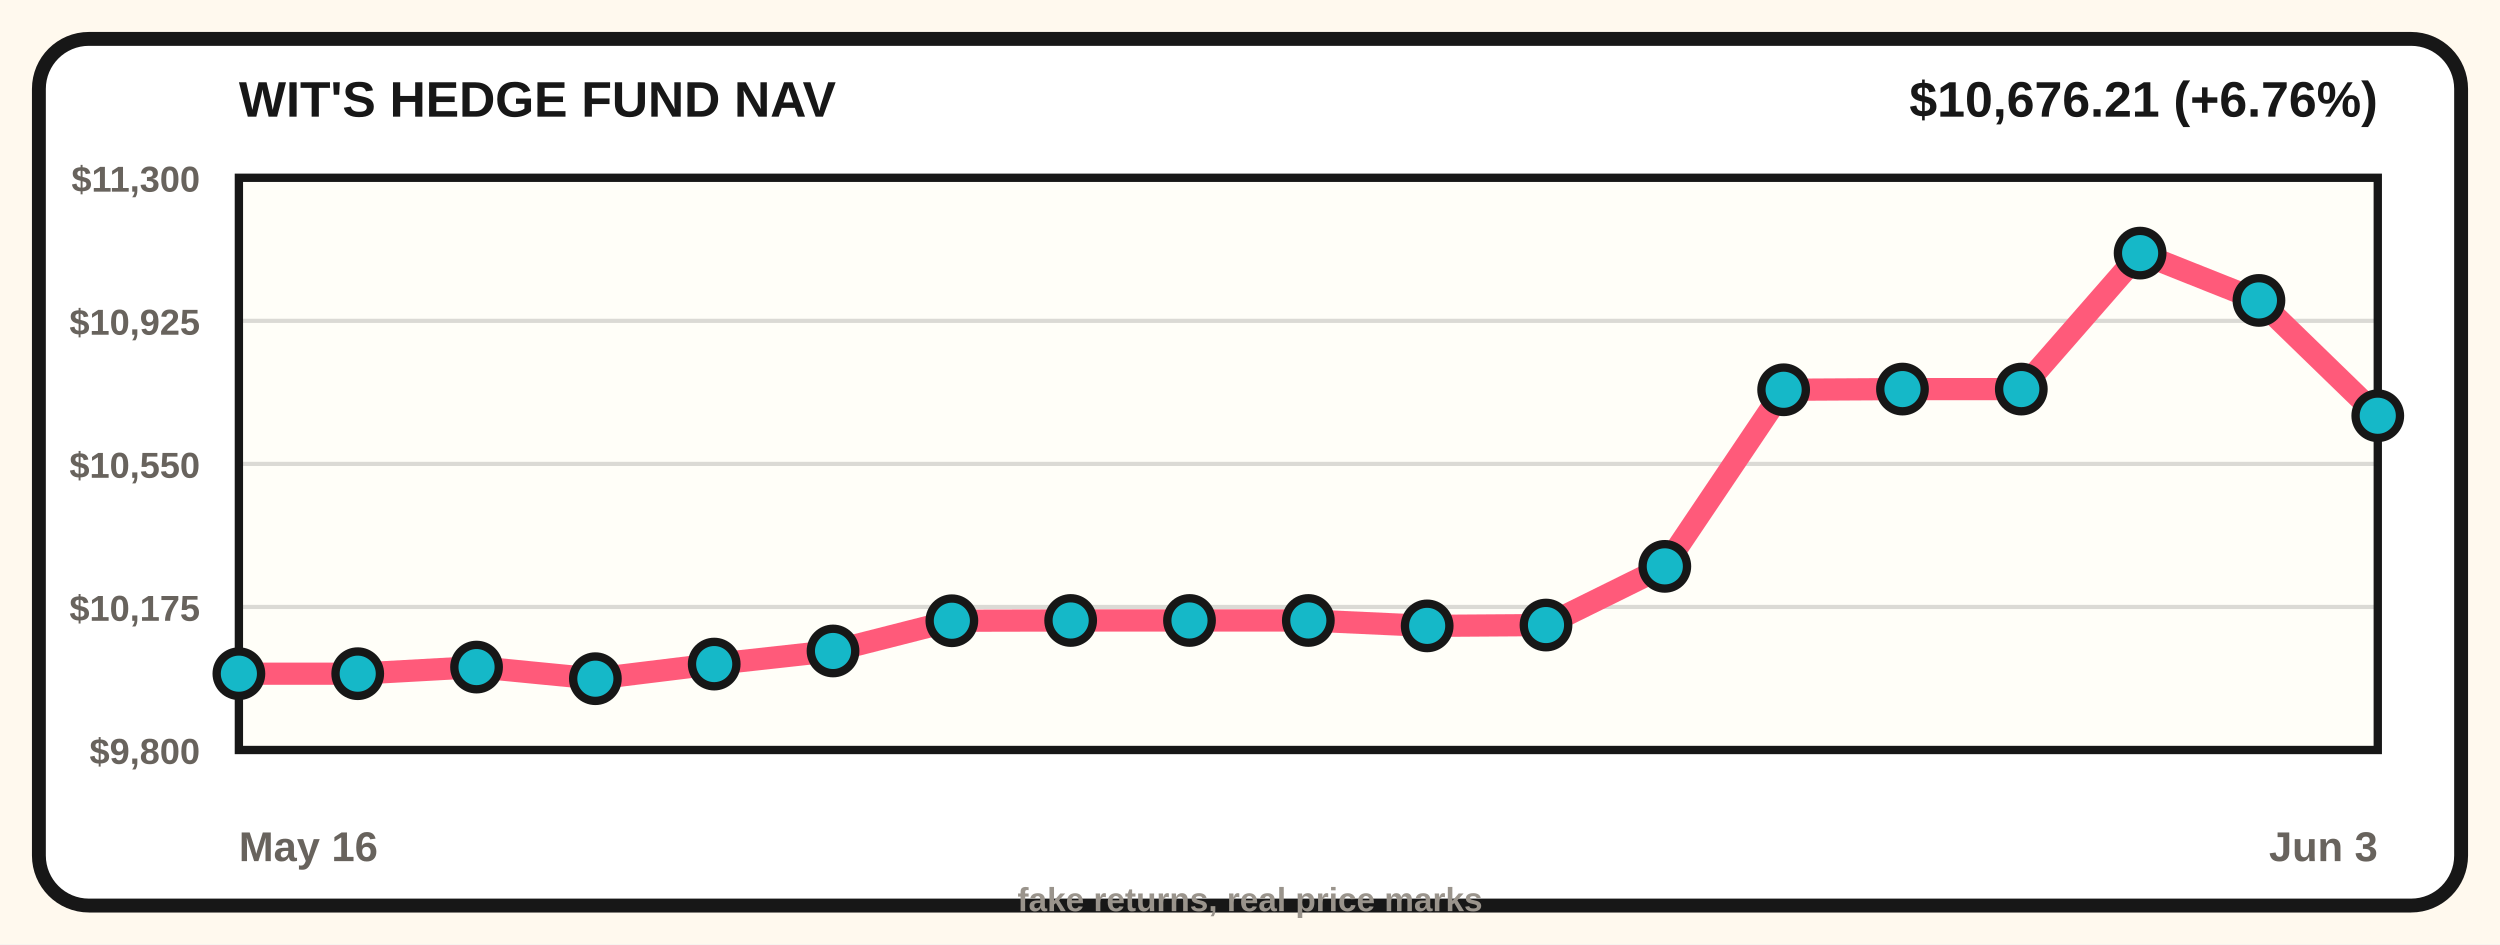
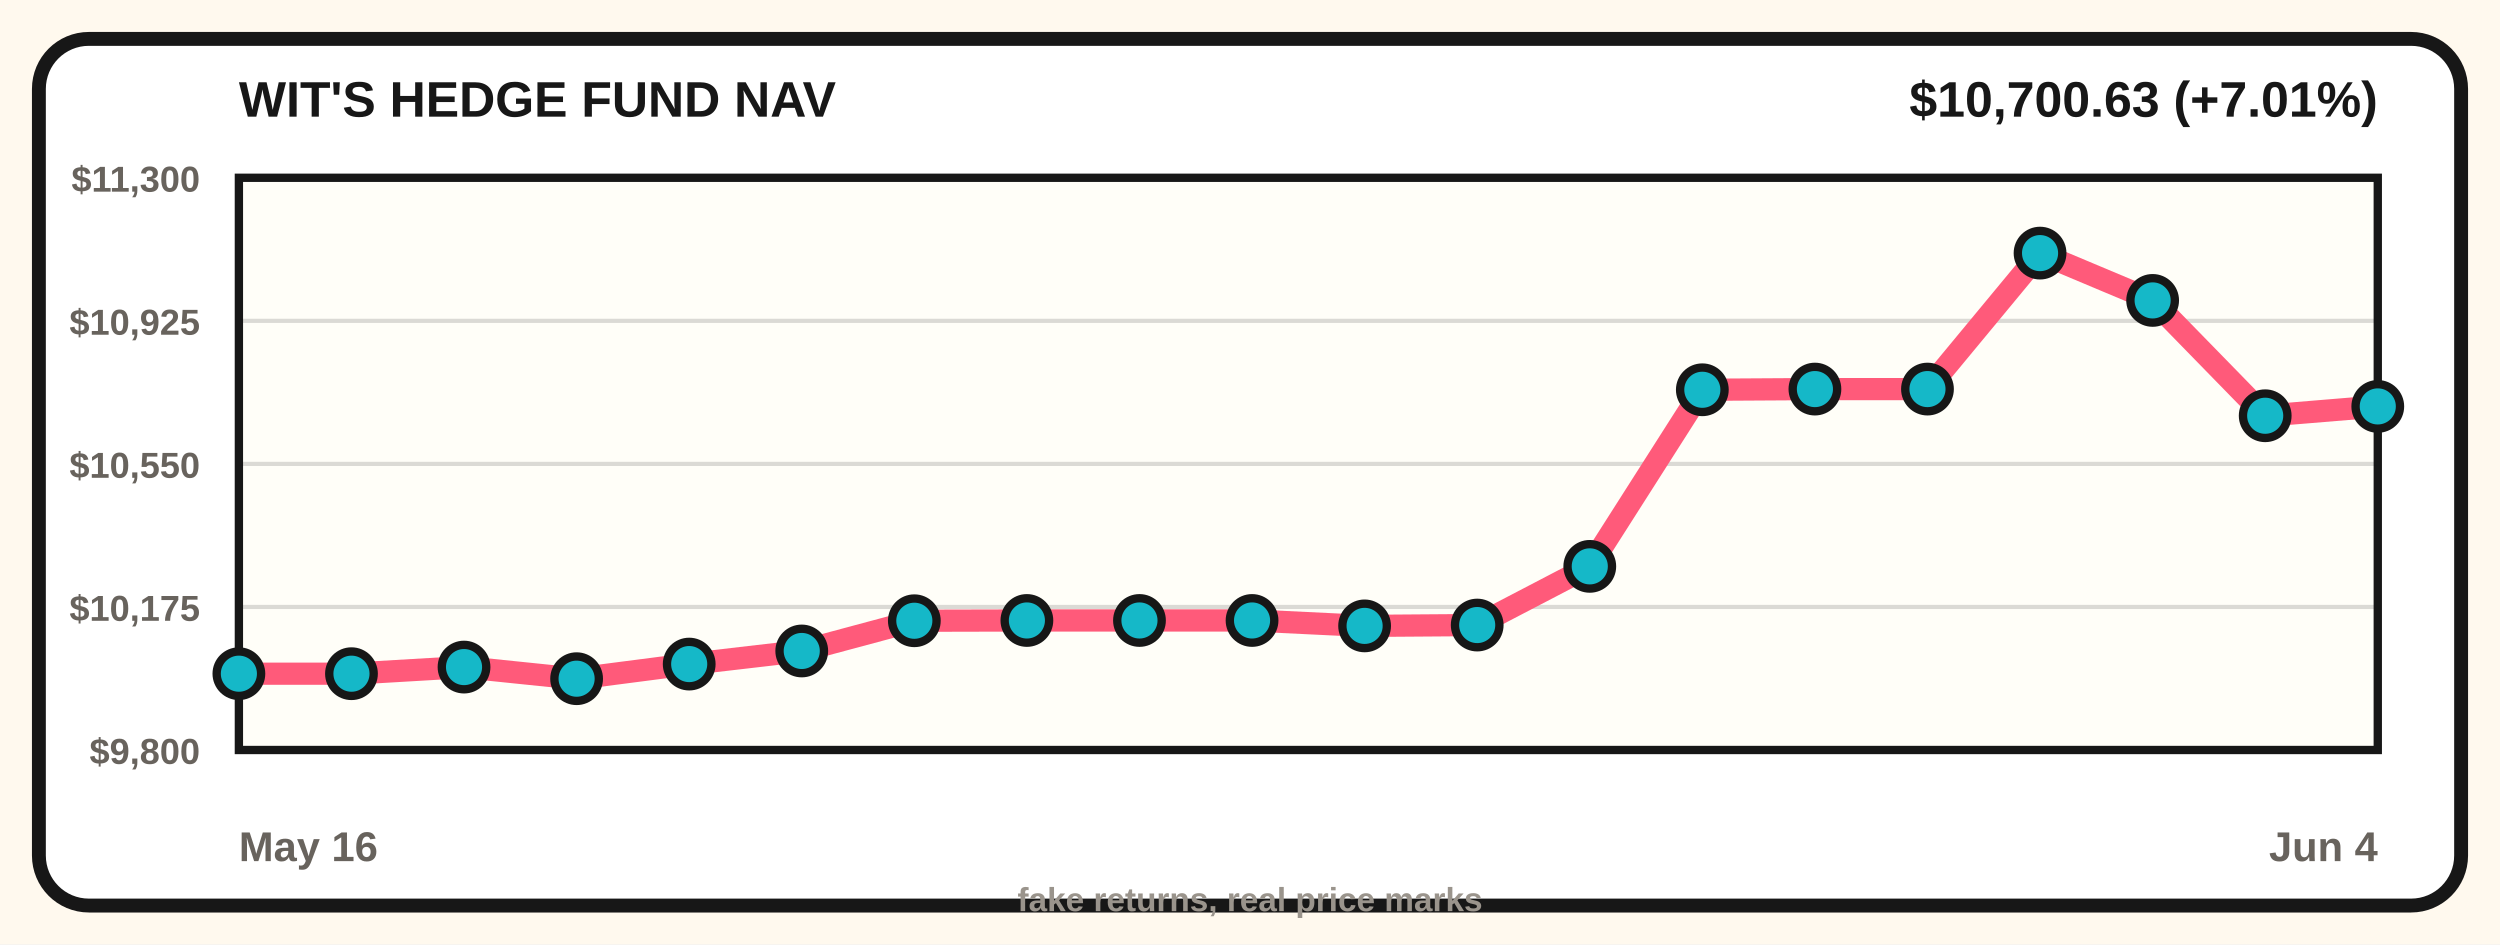
<svg xmlns="http://www.w3.org/2000/svg" width="900" height="340" viewBox="0 0 900 340" role="img" aria-label="Wit's Hedge Fund fake NAV chart">
  <rect width="900" height="340" fill="#fff9ee" />
  <rect x="14" y="14" width="872" height="312" rx="18" fill="#ffffff" stroke="#171717" stroke-width="5" />
  <rect x="86" y="64" width="770" height="206" fill="#fffef8" stroke="#171717" stroke-width="3" />
  <line x1="86" y1="270" x2="856" y2="270" stroke="#171717" stroke-width="1.5" opacity="0.16" />
  <text x="72" y="275" text-anchor="end" font-family="Arial, sans-serif" font-size="13" font-weight="800" fill="#68635d">$9,800</text>
  <line x1="86" y1="218.5" x2="856" y2="218.5" stroke="#171717" stroke-width="1.5" opacity="0.16" />
  <text x="72" y="223.5" text-anchor="end" font-family="Arial, sans-serif" font-size="13" font-weight="800" fill="#68635d">$10,175</text>
  <line x1="86" y1="167" x2="856" y2="167" stroke="#171717" stroke-width="1.5" opacity="0.16" />
  <text x="72" y="172" text-anchor="end" font-family="Arial, sans-serif" font-size="13" font-weight="800" fill="#68635d">$10,550</text>
  <line x1="86" y1="115.5" x2="856" y2="115.5" stroke="#171717" stroke-width="1.5" opacity="0.16" />
  <text x="72" y="120.5" text-anchor="end" font-family="Arial, sans-serif" font-size="13" font-weight="800" fill="#68635d">$10,925</text>
  <line x1="86" y1="64" x2="856" y2="64" stroke="#171717" stroke-width="1.5" opacity="0.16" />
  <text x="72" y="69" text-anchor="end" font-family="Arial, sans-serif" font-size="13" font-weight="800" fill="#68635d">$11,300</text>
-   <polyline points="86,242.53 128.78,242.53 171.56,240.15 214.33,244.33 257.11,239.07 299.89,234.35 342.67,223.47 385.44,223.37 428.22,223.37 471,223.37 513.78,225.32 556.56,225.02 599.33,203.89 642.11,140.32 684.89,140.07 727.67,140.07 770.44,91.12 813.22,108.15 856,149.67" fill="none" stroke="#ff5a7a" stroke-width="8" stroke-linecap="round" stroke-linejoin="round" />
+   <polyline points="86,242.53 126.53,242.53 167.05,240.15 207.58,244.33 248.11,239.07 288.63,234.35 329.16,223.47 369.68,223.37 410.21,223.37 450.74,223.37 491.26,225.32 531.79,225.02 572.32,203.89 612.84,140.32 653.37,140.07 693.89,140.07 734.42,91.12 774.95,108.15 815.47,149.67 856,146.31" fill="none" stroke="#ff5a7a" stroke-width="8" stroke-linecap="round" stroke-linejoin="round" />
  <circle cx="86" cy="242.53" r="8" fill="#15b8c8" stroke="#171717" stroke-width="3" />
-   <circle cx="128.78" cy="242.53" r="8" fill="#15b8c8" stroke="#171717" stroke-width="3" />
-   <circle cx="171.56" cy="240.15" r="8" fill="#15b8c8" stroke="#171717" stroke-width="3" />
-   <circle cx="214.33" cy="244.33" r="8" fill="#15b8c8" stroke="#171717" stroke-width="3" />
-   <circle cx="257.11" cy="239.07" r="8" fill="#15b8c8" stroke="#171717" stroke-width="3" />
-   <circle cx="299.89" cy="234.35" r="8" fill="#15b8c8" stroke="#171717" stroke-width="3" />
-   <circle cx="342.67" cy="223.47" r="8" fill="#15b8c8" stroke="#171717" stroke-width="3" />
-   <circle cx="385.44" cy="223.37" r="8" fill="#15b8c8" stroke="#171717" stroke-width="3" />
-   <circle cx="428.22" cy="223.37" r="8" fill="#15b8c8" stroke="#171717" stroke-width="3" />
-   <circle cx="471" cy="223.37" r="8" fill="#15b8c8" stroke="#171717" stroke-width="3" />
-   <circle cx="513.78" cy="225.32" r="8" fill="#15b8c8" stroke="#171717" stroke-width="3" />
-   <circle cx="556.56" cy="225.02" r="8" fill="#15b8c8" stroke="#171717" stroke-width="3" />
-   <circle cx="599.33" cy="203.89" r="8" fill="#15b8c8" stroke="#171717" stroke-width="3" />
-   <circle cx="642.11" cy="140.32" r="8" fill="#15b8c8" stroke="#171717" stroke-width="3" />
-   <circle cx="684.89" cy="140.07" r="8" fill="#15b8c8" stroke="#171717" stroke-width="3" />
-   <circle cx="727.67" cy="140.07" r="8" fill="#15b8c8" stroke="#171717" stroke-width="3" />
-   <circle cx="770.44" cy="91.12" r="8" fill="#15b8c8" stroke="#171717" stroke-width="3" />
-   <circle cx="813.22" cy="108.15" r="8" fill="#15b8c8" stroke="#171717" stroke-width="3" />
-   <circle cx="856" cy="149.67" r="8" fill="#15b8c8" stroke="#171717" stroke-width="3" />
+   <circle cx="126.53" cy="242.53" r="8" fill="#15b8c8" stroke="#171717" stroke-width="3" />
+   <circle cx="167.05" cy="240.15" r="8" fill="#15b8c8" stroke="#171717" stroke-width="3" />
+   <circle cx="207.58" cy="244.33" r="8" fill="#15b8c8" stroke="#171717" stroke-width="3" />
+   <circle cx="248.11" cy="239.07" r="8" fill="#15b8c8" stroke="#171717" stroke-width="3" />
+   <circle cx="288.63" cy="234.35" r="8" fill="#15b8c8" stroke="#171717" stroke-width="3" />
+   <circle cx="329.16" cy="223.47" r="8" fill="#15b8c8" stroke="#171717" stroke-width="3" />
+   <circle cx="369.68" cy="223.37" r="8" fill="#15b8c8" stroke="#171717" stroke-width="3" />
+   <circle cx="410.21" cy="223.37" r="8" fill="#15b8c8" stroke="#171717" stroke-width="3" />
+   <circle cx="450.74" cy="223.37" r="8" fill="#15b8c8" stroke="#171717" stroke-width="3" />
+   <circle cx="491.26" cy="225.32" r="8" fill="#15b8c8" stroke="#171717" stroke-width="3" />
+   <circle cx="531.79" cy="225.02" r="8" fill="#15b8c8" stroke="#171717" stroke-width="3" />
+   <circle cx="572.32" cy="203.89" r="8" fill="#15b8c8" stroke="#171717" stroke-width="3" />
+   <circle cx="612.84" cy="140.32" r="8" fill="#15b8c8" stroke="#171717" stroke-width="3" />
+   <circle cx="653.37" cy="140.07" r="8" fill="#15b8c8" stroke="#171717" stroke-width="3" />
+   <circle cx="693.89" cy="140.07" r="8" fill="#15b8c8" stroke="#171717" stroke-width="3" />
+   <circle cx="734.42" cy="91.12" r="8" fill="#15b8c8" stroke="#171717" stroke-width="3" />
+   <circle cx="774.95" cy="108.15" r="8" fill="#15b8c8" stroke="#171717" stroke-width="3" />
+   <circle cx="815.47" cy="149.67" r="8" fill="#15b8c8" stroke="#171717" stroke-width="3" />
+   <circle cx="856" cy="146.31" r="8" fill="#15b8c8" stroke="#171717" stroke-width="3" />
  <text x="86" y="42" font-family="Arial, sans-serif" font-size="18" font-weight="900" fill="#171717">WIT'S HEDGE FUND NAV</text>
-   <text x="856" y="42" text-anchor="end" font-family="Arial, sans-serif" font-size="18" font-weight="900" fill="#171717">$10,676.21 (+6.76%)</text>
+   <text x="856" y="42" text-anchor="end" font-family="Arial, sans-serif" font-size="18" font-weight="900" fill="#171717">$10,700.63 (+7.01%)</text>
  <text x="86" y="310" text-anchor="start" font-family="Arial, sans-serif" font-size="15" font-weight="900" fill="#68635d">May 16</text>
-   <text x="856" y="310" text-anchor="end" font-family="Arial, sans-serif" font-size="15" font-weight="900" fill="#68635d">Jun 3</text>
+   <text x="856" y="310" text-anchor="end" font-family="Arial, sans-serif" font-size="15" font-weight="900" fill="#68635d">Jun 4</text>
  <text x="450" y="328" text-anchor="middle" font-family="Arial, sans-serif" font-size="12" font-weight="800" fill="#9a948c">fake returns, real price marks</text>
</svg>
